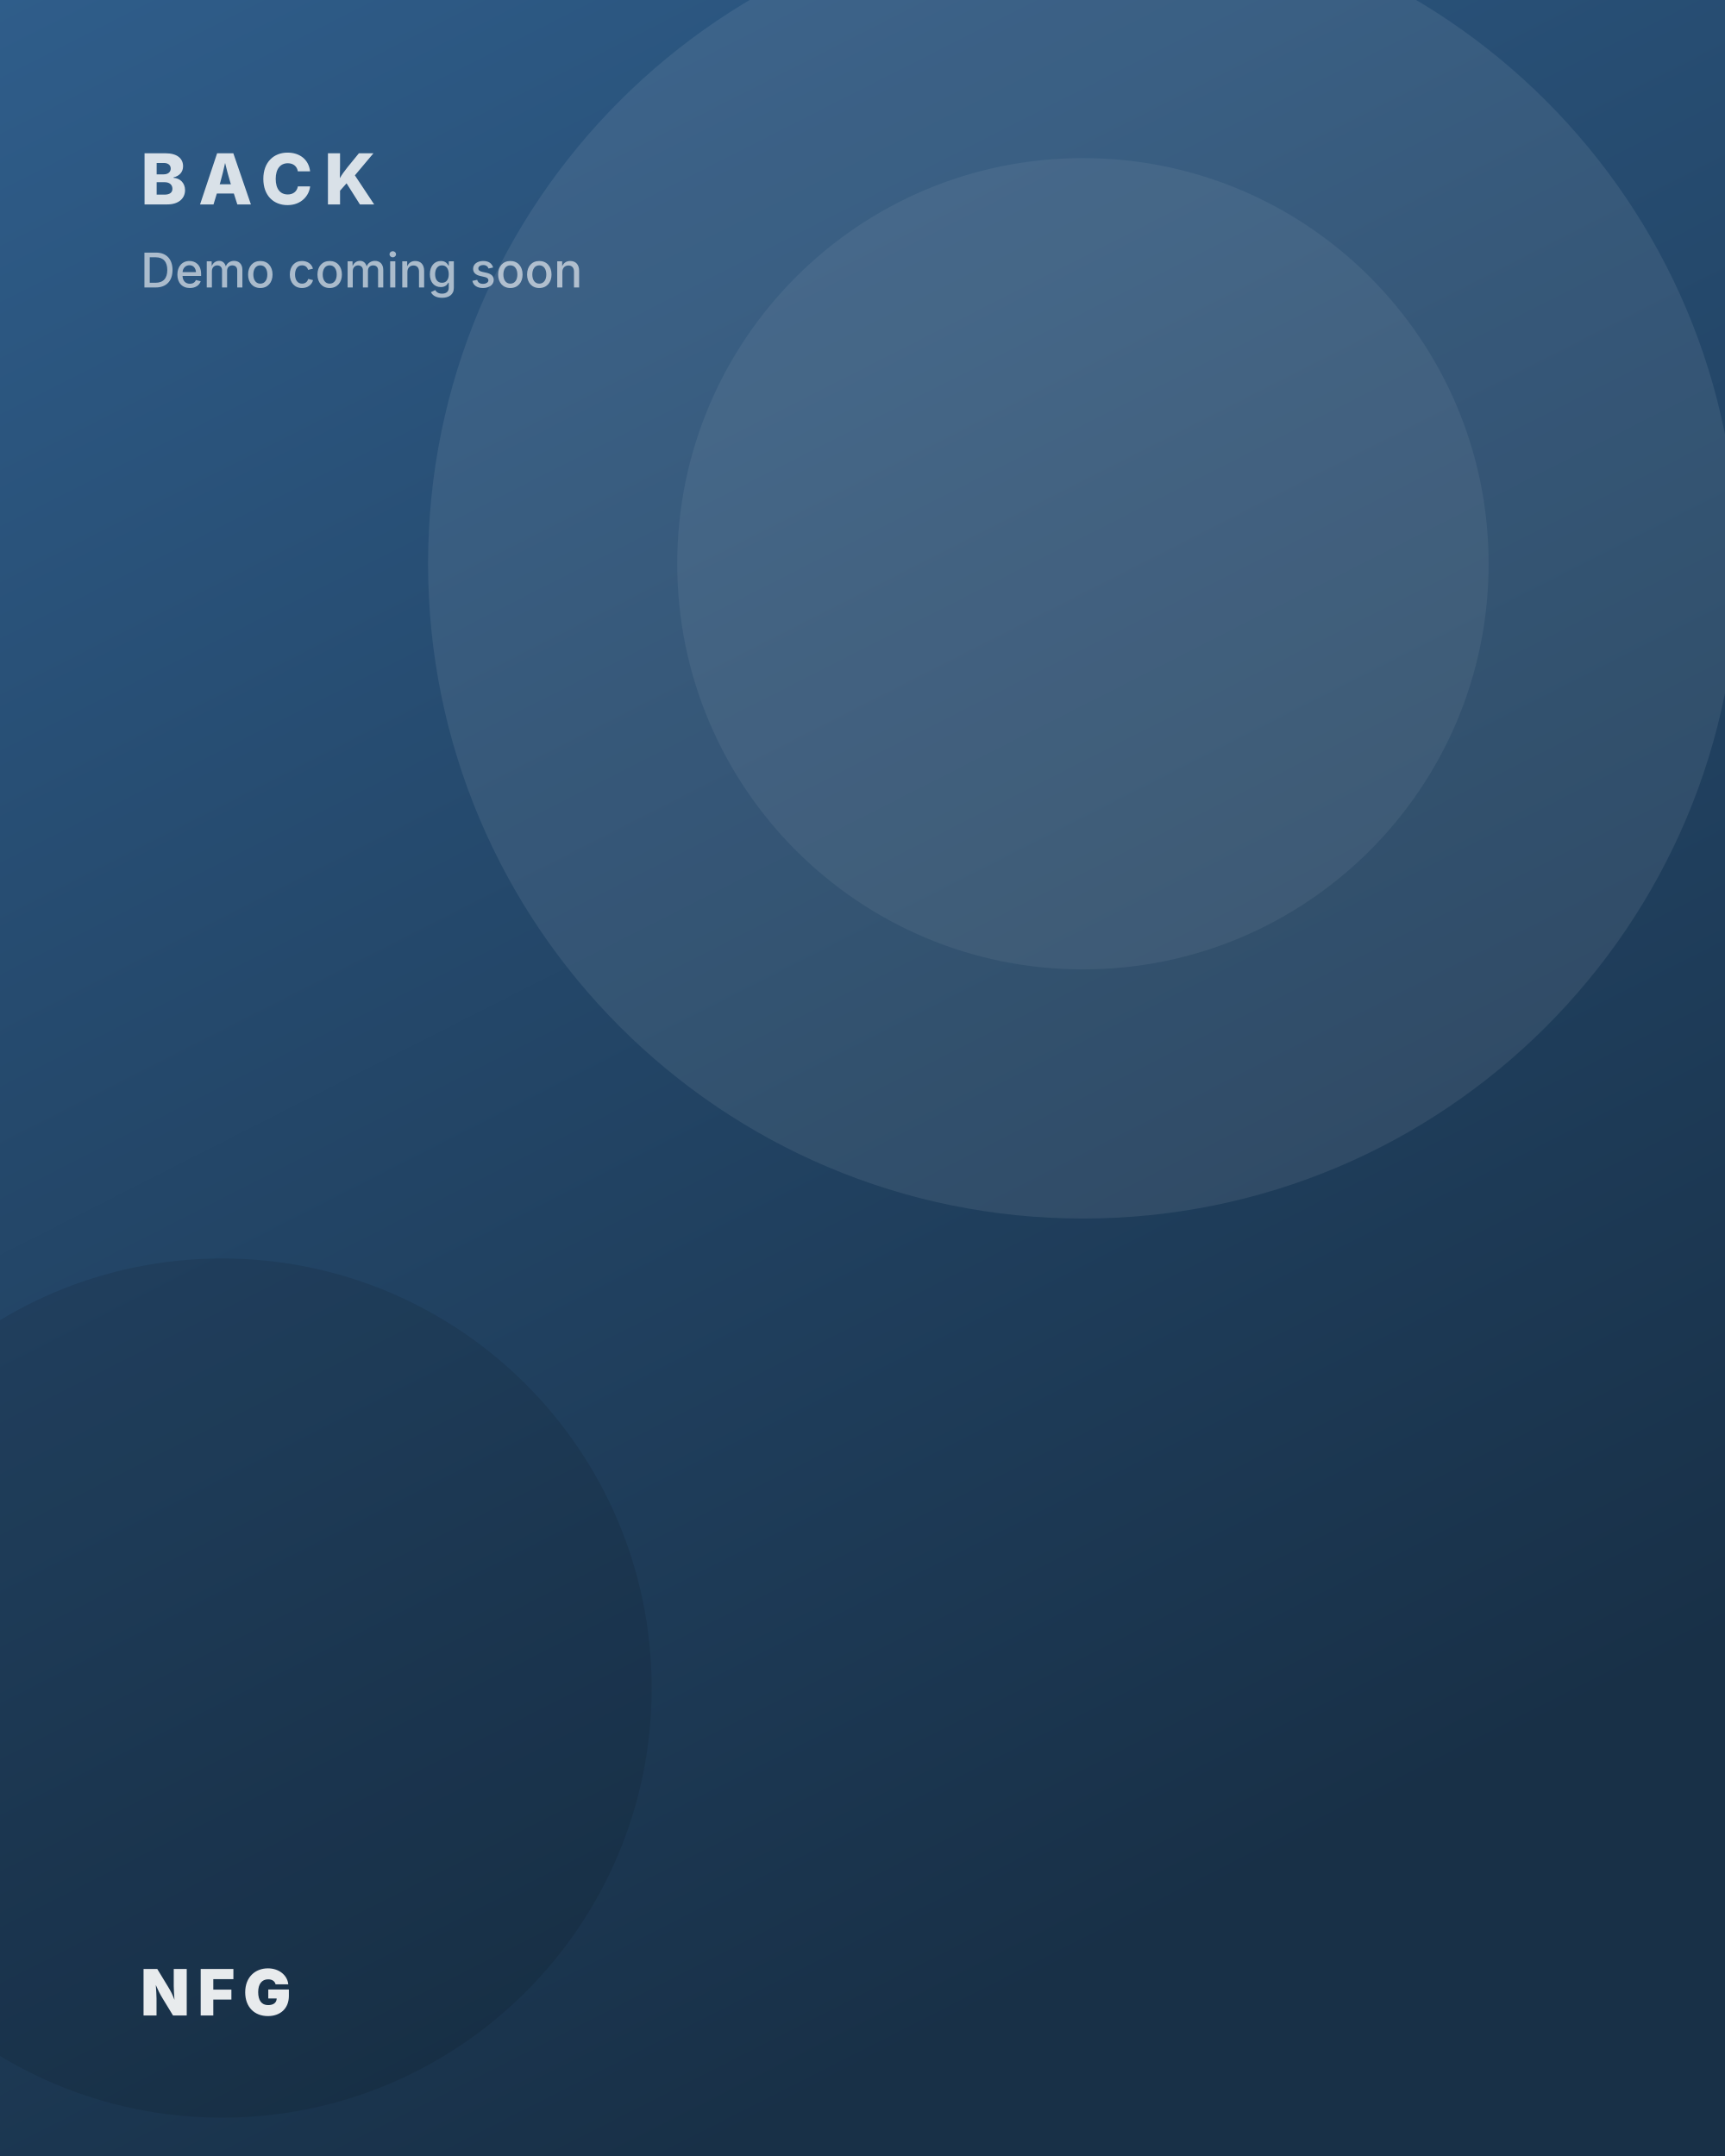
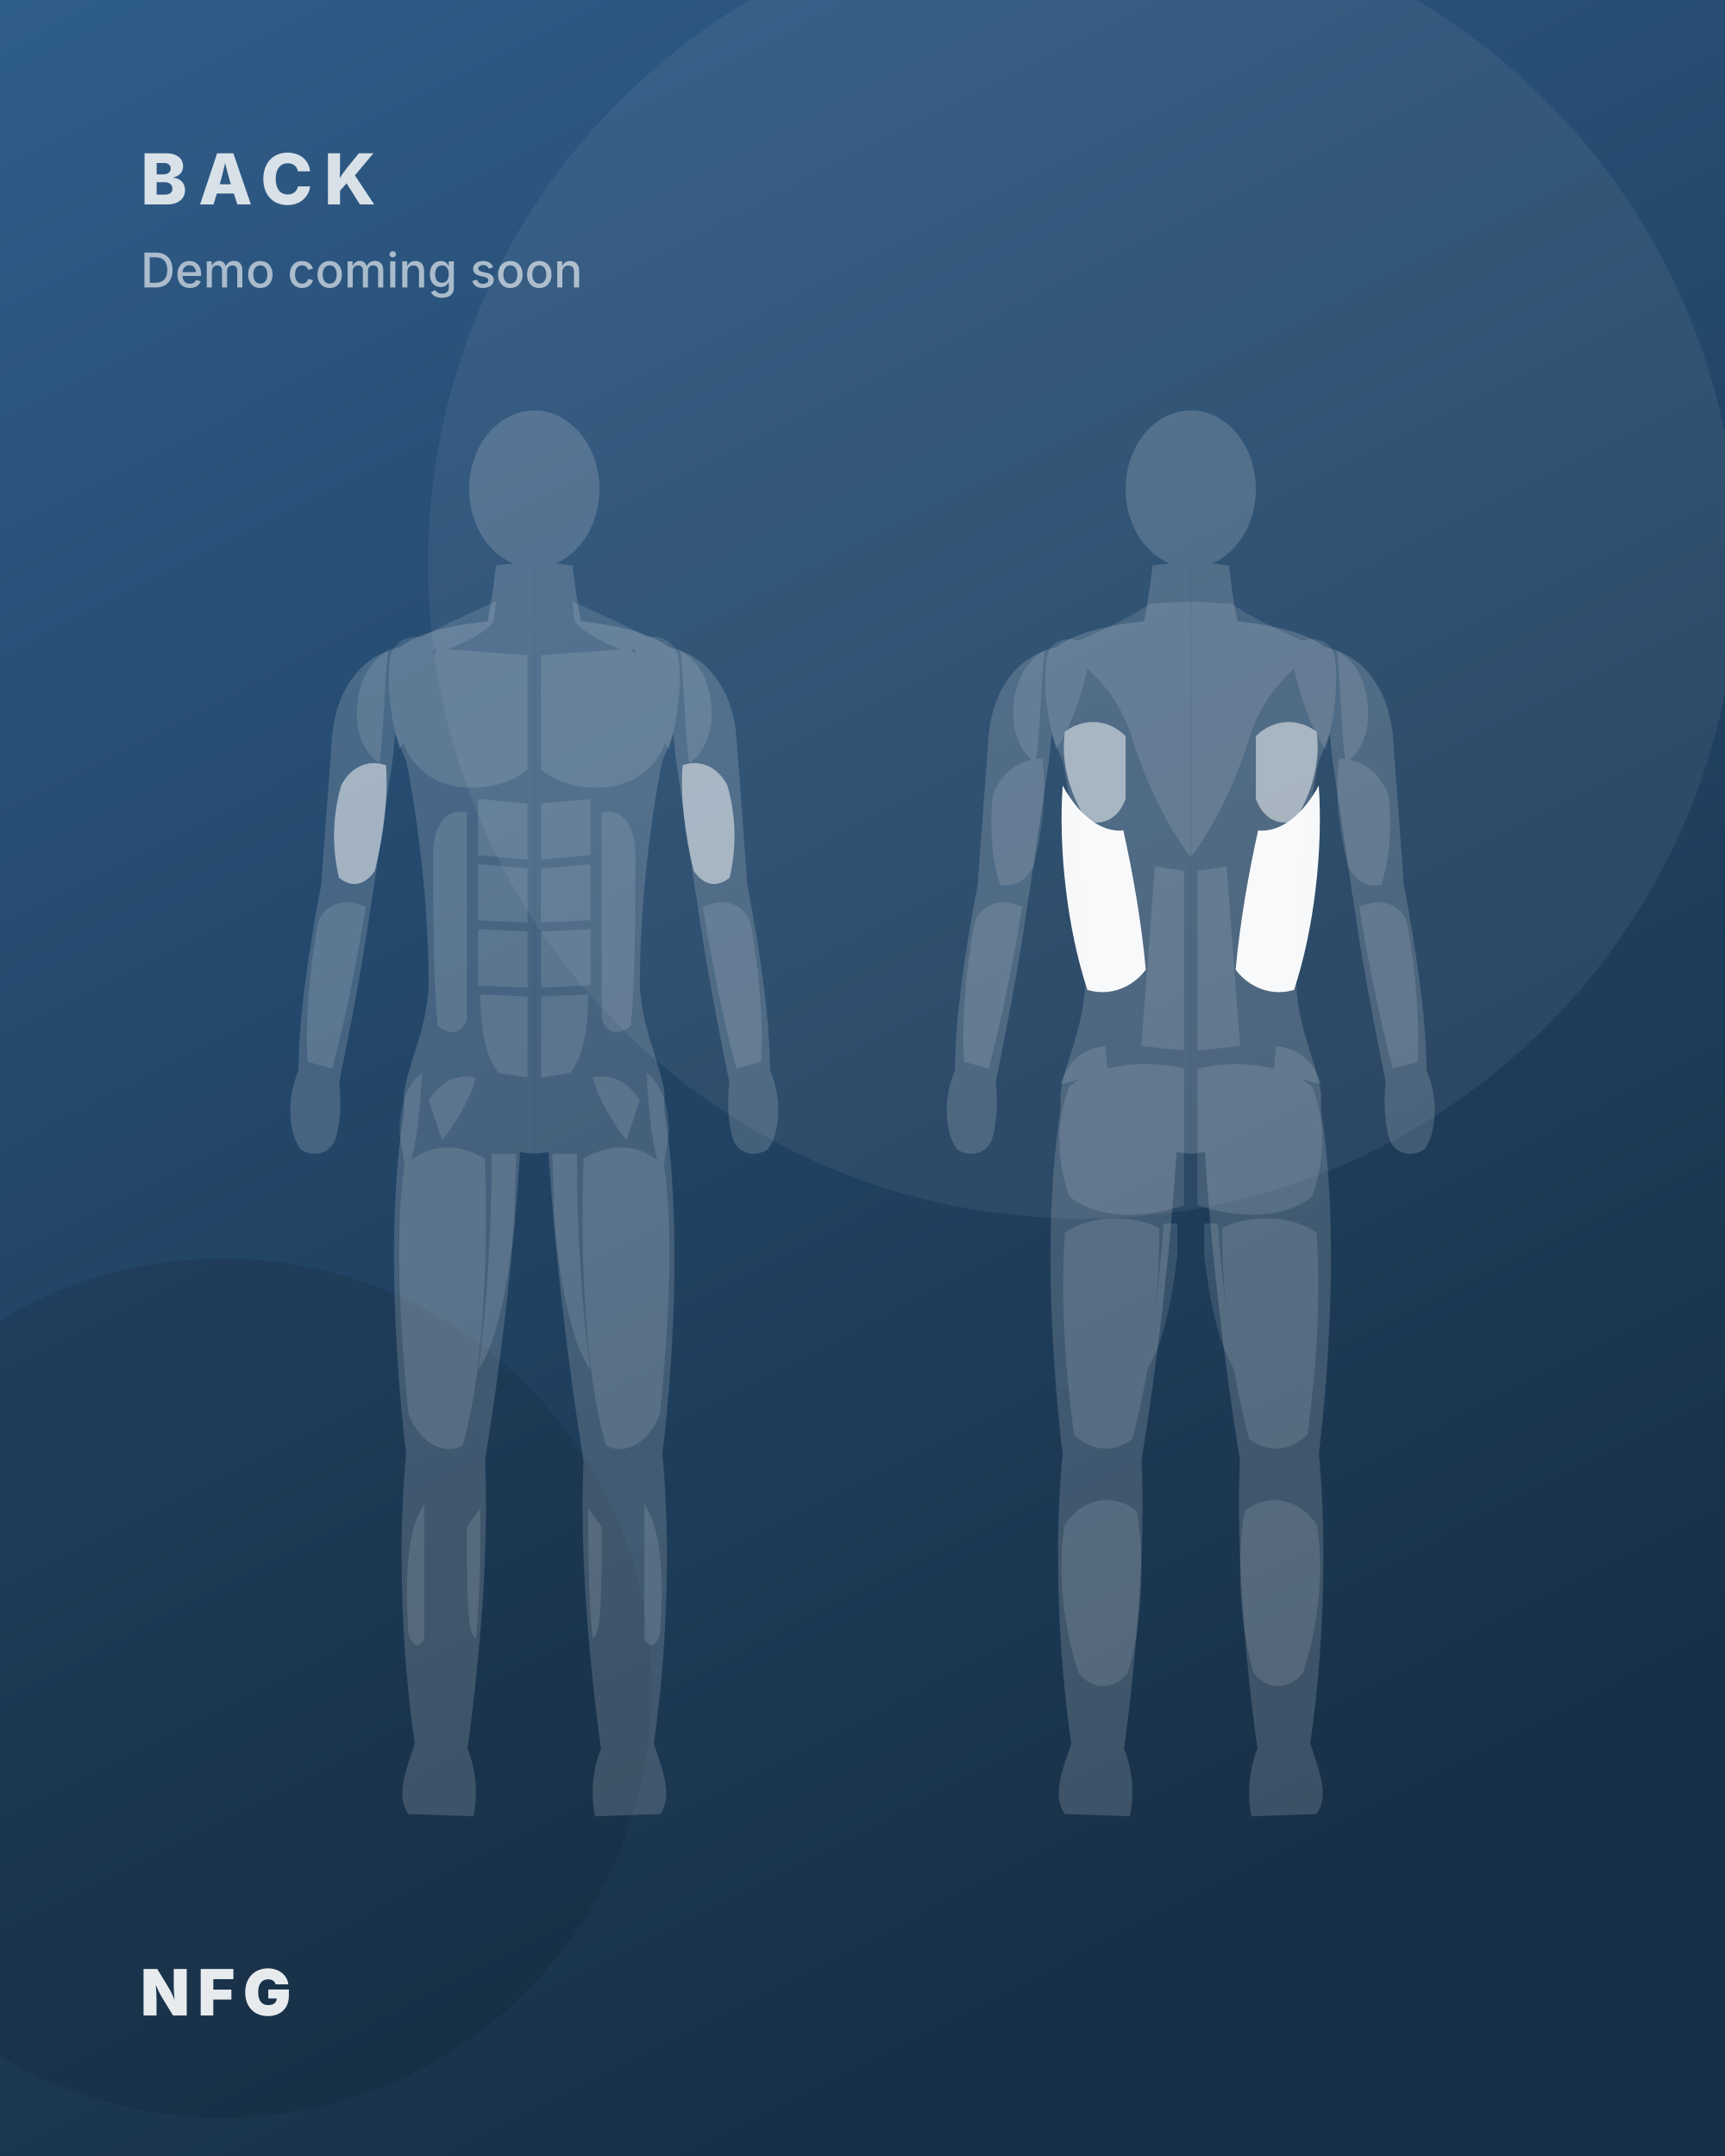
- <svg xmlns="http://www.w3.org/2000/svg" viewBox="0 0 1080 1350" width="1080" height="1350" role="img" aria-label="Lat Pulldown (placeholder image)">
+ <svg xmlns="http://www.w3.org/2000/svg" viewBox="0 0 1080 1350" width="1080" height="1350" role="img" aria-label="Lat Pulldown: muscles worked (placeholder image)">
  <defs>
    <linearGradient id="bg" x1="0" y1="0" x2="0.4" y2="1">
      <stop offset="0" stop-color="#2F5D8A" />
      <stop offset="1" stop-color="#183047" />
    </linearGradient>
  </defs>
  <rect width="1080" height="1350" fill="url(#bg)" />
-   <circle cx="678" cy="353" r="410" fill="#FFFFFF" fill-opacity="0.08" />
-   <circle cx="678" cy="353" r="254" fill="#FFFFFF" fill-opacity="0.06" />
+   <circle cx="678" cy="353" r="410" fill="#FFFFFF" fill-opacity="0.06" />
  <circle cx="139" cy="1057" r="269" fill="#000000" fill-opacity="0.10" />
+   <g transform="translate(334.5,250.0) scale(1.4062)">
+     <g opacity="0.16">
+       <ellipse cx="0" cy="40" rx="29" ry="35" fill="#FFFFFF" />
+       <path d="M0,72 L17,74 C18,82 19,90 21,100 L0,102 Z" fill="#FFFFFF" />
+       <path d="M0,72 L17,74 C18,82 19,90 21,100 L0,102 Z" fill="#FFFFFF" transform="scale(-1,1)" />
+       <path d="M0,98 L22,99 C40,101 55,105 63,113 C70,121 66,141 57,161 C51,191 47,229 47,261 C48,281 56,295 58,309 L58,322 C40,330 18,334 0,336 Z" fill="#FFFFFF" />
+       <path d="M0,98 L22,99 C40,101 55,105 63,113 C70,121 66,141 57,161 C51,191 47,229 47,261 C48,281 56,295 58,309 L58,322 C40,330 18,334 0,336 Z" fill="#FFFFFF" transform="scale(-1,1)" />
+       <path d="M58,110 C76,113 88,128 90,150 L95,218 C91,227 77,229 72,221 L63,160 Z" fill="#FFFFFF" />
+       <path d="M58,110 C76,113 88,128 90,150 L95,218 C91,227 77,229 72,221 L63,160 Z" fill="#FFFFFF" transform="scale(-1,1)" />
+       <path d="M72,220 L95,217 C101,248 105,278 105,300 L87,305 C82,280 76,250 72,220 Z" fill="#FFFFFF" />
+       <path d="M72,220 L95,217 C101,248 105,278 105,300 L87,305 C82,280 76,250 72,220 Z" fill="#FFFFFF" transform="scale(-1,1)" />
+       <path d="M87,303 L105,299 C110,310 110,326 104,334 C98,338 90,336 88,328 C86,320 86,310 87,303 Z" fill="#FFFFFF" />
+       <path d="M87,303 L105,299 C110,310 110,326 104,334 C98,338 90,336 88,328 C86,320 86,310 87,303 Z" fill="#FFFFFF" transform="scale(-1,1)" />
+       <path d="M6,330 L58,317 C65,360 63,420 57,470 L22,473 C15,430 9,380 6,330 Z" fill="#FFFFFF" />
+       <path d="M6,330 L58,317 C65,360 63,420 57,470 L22,473 C15,430 9,380 6,330 Z" fill="#FFFFFF" transform="scale(-1,1)" />
+       <path d="M22,471 L57,469 C61,510 59,560 53,600 L30,603 C24,560 20,510 22,471 Z" fill="#FFFFFF" />
+       <path d="M22,471 L57,469 C61,510 59,560 53,600 L30,603 C24,560 20,510 22,471 Z" fill="#FFFFFF" transform="scale(-1,1)" />
+       <path d="M30,600 L53,598 C57,610 62,622 56,630 L27,631 C25,620 26,610 30,600 Z" fill="#FFFFFF" />
+       <path d="M30,600 L53,598 C57,610 62,622 56,630 L27,631 C25,620 26,610 30,600 Z" fill="#FFFFFF" transform="scale(-1,1)" />
+     </g>
+     <g opacity="0.12">
+       <path d="M17,90 C30,96 44,102 56,109 L40,112 C30,108 22,104 18,99 Z" fill="#FFFFFF" />
+       <path d="M17,90 C30,96 44,102 56,109 L40,112 C30,108 22,104 18,99 Z" fill="#FFFFFF" transform="scale(-1,1)" />
+       <path d="M44,108 C54,103 62,107 64,114 C66,126 64,142 60,156 C54,146 48,128 44,108 Z" fill="#FFFFFF" />
+       <path d="M44,108 C54,103 62,107 64,114 C66,126 64,142 60,156 C54,146 48,128 44,108 Z" fill="#FFFFFF" transform="scale(-1,1)" />
+       <path d="M65,112 C73,116 79,126 79,140 C79,150 75,158 69,162 C67,150 67,128 65,112 Z" fill="#FFFFFF" />
+       <path d="M65,112 C73,116 79,126 79,140 C79,150 75,158 69,162 C67,150 67,128 65,112 Z" fill="#FFFFFF" transform="scale(-1,1)" />
+       <path d="M3,130 L50,126 C56,136 59,146 58,154 C53,166 42,173 28,173 C16,173 8,169 3,165 Z" fill="#FFFFFF" />
+       <path d="M3,130 L50,126 C56,136 59,146 58,154 C53,166 42,173 28,173 C16,173 8,169 3,165 Z" fill="#FFFFFF" transform="scale(-1,1)" />
+       <path d="M3,114 L43,111 C47,116 50,121 52,127 C36,130 18,131 3,131 Z" fill="#FFFFFF" />
+       <path d="M3,114 L43,111 C47,116 50,121 52,127 C36,130 18,131 3,131 Z" fill="#FFFFFF" transform="scale(-1,1)" />
+       <path d="M75,226 C84,222 92,224 96,232 C100,252 102,276 101,295 L90,298 C84,276 79,250 75,226 Z" fill="#FFFFFF" />
+       <path d="M75,226 C84,222 92,224 96,232 C100,252 102,276 101,295 L90,298 C84,276 79,250 75,226 Z" fill="#FFFFFF" transform="scale(-1,1)" />
+       <path d="M3,180 L25,178 L25,203 L3,205 Z" fill="#FFFFFF" />
+       <path d="M3,180 L25,178 L25,203 L3,205 Z" fill="#FFFFFF" transform="scale(-1,1)" />
+       <path d="M3,209 L25,207 L25,232 L3,233 Z" fill="#FFFFFF" />
+       <path d="M3,209 L25,207 L25,232 L3,233 Z" fill="#FFFFFF" transform="scale(-1,1)" />
+       <path d="M3,237 L25,236 L25,261 L3,262 Z" fill="#FFFFFF" />
+       <path d="M3,237 L25,236 L25,261 L3,262 Z" fill="#FFFFFF" transform="scale(-1,1)" />
+       <path d="M3,266 L24,265 C24,280 22,292 16,300 L3,302 Z" fill="#FFFFFF" />
+       <path d="M3,266 L24,265 C24,280 22,292 16,300 L3,302 Z" fill="#FFFFFF" transform="scale(-1,1)" />
+       <path d="M30,184 C38,182 44,188 45,200 C45,230 45,258 43,279 C37,284 32,282 30,276 C30,246 30,214 30,184 Z" fill="#FFFFFF" />
+       <path d="M30,184 C38,182 44,188 45,200 C45,230 45,258 43,279 C37,284 32,282 30,276 C30,246 30,214 30,184 Z" fill="#FFFFFF" transform="scale(-1,1)" />
+       <path d="M26,302 C34,300 42,304 47,312 L41,330 C35,322 29,313 26,302 Z" fill="#FFFFFF" />
+       <path d="M26,302 C34,300 42,304 47,312 L41,330 C35,322 29,313 26,302 Z" fill="#FFFFFF" transform="scale(-1,1)" />
+       <path d="M50,300 C56,304 60,314 60,326 L57,346 C53,336 51,320 50,300 Z" fill="#FFFFFF" />
+       <path d="M50,300 C56,304 60,314 60,326 L57,346 C53,336 51,320 50,300 Z" fill="#FFFFFF" transform="scale(-1,1)" />
+       <path d="M22,338 C34,331 48,331 58,342 C62,372 60,410 56,452 C50,466 40,470 32,466 C24,440 20,390 22,338 Z" fill="#FFFFFF" />
+       <path d="M22,338 C34,331 48,331 58,342 C62,372 60,410 56,452 C50,466 40,470 32,466 C24,440 20,390 22,338 Z" fill="#FFFFFF" transform="scale(-1,1)" />
+       <path d="M8,336 L19,336 C19,372 21,402 25,432 C17,422 11,392 9,366 Z" fill="#FFFFFF" />
+       <path d="M8,336 L19,336 C19,372 21,402 25,432 C17,422 11,392 9,366 Z" fill="#FFFFFF" transform="scale(-1,1)" />
+       <path d="M49,492 C56,502 58,522 56,550 C54,556 51,556 49,552 C49,530 49,512 49,492 Z" fill="#FFFFFF" />
+       <path d="M49,492 C56,502 58,522 56,550 C54,556 51,556 49,552 C49,530 49,512 49,492 Z" fill="#FFFFFF" transform="scale(-1,1)" />
+       <path d="M24,494 C24,512 24,532 26,552 C30,550 30,532 30,502 Z" fill="#FFFFFF" />
+       <path d="M24,494 C24,512 24,532 26,552 C30,550 30,532 30,502 Z" fill="#FFFFFF" transform="scale(-1,1)" />
+     </g>
+     <g opacity="0.5">
+       <path d="M66,163 C74,160 82,164 86,172 C90,186 90,200 87,213 C81,218 75,216 71,210 C67,194 65,177 66,163 Z" fill="#FFFFFF" />
+       <path d="M66,163 C74,160 82,164 86,172 C90,186 90,200 87,213 C81,218 75,216 71,210 C67,194 65,177 66,163 Z" fill="#FFFFFF" transform="scale(-1,1)" />
+     </g>
+   </g>
+   <g transform="translate(745.5,250.0) scale(1.4062)">
+     <g opacity="0.16">
+       <ellipse cx="0" cy="40" rx="29" ry="35" fill="#FFFFFF" />
+       <path d="M0,72 L17,74 C18,82 19,90 21,100 L0,102 Z" fill="#FFFFFF" />
+       <path d="M0,72 L17,74 C18,82 19,90 21,100 L0,102 Z" fill="#FFFFFF" transform="scale(-1,1)" />
+       <path d="M0,98 L22,99 C40,101 55,105 63,113 C70,121 66,141 57,161 C51,191 47,229 47,261 C48,281 56,295 58,309 L58,322 C40,330 18,334 0,336 Z" fill="#FFFFFF" />
+       <path d="M0,98 L22,99 C40,101 55,105 63,113 C70,121 66,141 57,161 C51,191 47,229 47,261 C48,281 56,295 58,309 L58,322 C40,330 18,334 0,336 Z" fill="#FFFFFF" transform="scale(-1,1)" />
+       <path d="M58,110 C76,113 88,128 90,150 L95,218 C91,227 77,229 72,221 L63,160 Z" fill="#FFFFFF" />
+       <path d="M58,110 C76,113 88,128 90,150 L95,218 C91,227 77,229 72,221 L63,160 Z" fill="#FFFFFF" transform="scale(-1,1)" />
+       <path d="M72,220 L95,217 C101,248 105,278 105,300 L87,305 C82,280 76,250 72,220 Z" fill="#FFFFFF" />
+       <path d="M72,220 L95,217 C101,248 105,278 105,300 L87,305 C82,280 76,250 72,220 Z" fill="#FFFFFF" transform="scale(-1,1)" />
+       <path d="M87,303 L105,299 C110,310 110,326 104,334 C98,338 90,336 88,328 C86,320 86,310 87,303 Z" fill="#FFFFFF" />
+       <path d="M87,303 L105,299 C110,310 110,326 104,334 C98,338 90,336 88,328 C86,320 86,310 87,303 Z" fill="#FFFFFF" transform="scale(-1,1)" />
+       <path d="M6,330 L58,317 C65,360 63,420 57,470 L22,473 C15,430 9,380 6,330 Z" fill="#FFFFFF" />
+       <path d="M6,330 L58,317 C65,360 63,420 57,470 L22,473 C15,430 9,380 6,330 Z" fill="#FFFFFF" transform="scale(-1,1)" />
+       <path d="M22,471 L57,469 C61,510 59,560 53,600 L30,603 C24,560 20,510 22,471 Z" fill="#FFFFFF" />
+       <path d="M22,471 L57,469 C61,510 59,560 53,600 L30,603 C24,560 20,510 22,471 Z" fill="#FFFFFF" transform="scale(-1,1)" />
+       <path d="M30,600 L53,598 C57,610 62,622 56,630 L27,631 C25,620 26,610 30,600 Z" fill="#FFFFFF" />
+       <path d="M30,600 L53,598 C57,610 62,622 56,630 L27,631 C25,620 26,610 30,600 Z" fill="#FFFFFF" transform="scale(-1,1)" />
+     </g>
+     <g opacity="0.12">
+       <path d="M0,90 L18,91 C30,99 44,105 58,111 C46,119 34,129 27,148 C21,168 12,188 0,204 Z" fill="#FFFFFF" />
+       <path d="M0,90 L18,91 C30,99 44,105 58,111 C46,119 34,129 27,148 C21,168 12,188 0,204 Z" fill="#FFFFFF" transform="scale(-1,1)" />
+       <path d="M44,110 C54,104 62,107 64,114 C66,126 64,142 60,156 C53,146 47,128 44,110 Z" fill="#FFFFFF" />
+       <path d="M44,110 C54,104 62,107 64,114 C66,126 64,142 60,156 C53,146 47,128 44,110 Z" fill="#FFFFFF" transform="scale(-1,1)" />
+       <path d="M65,112 C73,116 79,126 79,140 C79,150 75,158 69,162 C67,150 67,128 65,112 Z" fill="#FFFFFF" />
+       <path d="M65,112 C73,116 79,126 79,140 C79,150 75,158 69,162 C67,150 67,128 65,112 Z" fill="#FFFFFF" transform="scale(-1,1)" />
+       <path d="M3,210 L16,208 C18,236 20,262 22,288 L3,290 Z" fill="#FFFFFF" />
+       <path d="M3,210 L16,208 C18,236 20,262 22,288 L3,290 Z" fill="#FFFFFF" transform="scale(-1,1)" />
+       <path d="M66,160 C76,160 84,166 88,176 C90,192 88,206 85,216 C79,218 73,214 70,208 C66,192 64,176 66,160 Z" fill="#FFFFFF" />
+       <path d="M66,160 C76,160 84,166 88,176 C90,192 88,206 85,216 C79,218 73,214 70,208 C66,192 64,176 66,160 Z" fill="#FFFFFF" transform="scale(-1,1)" />
+       <path d="M75,226 C84,222 92,224 96,232 C100,252 102,276 101,295 L90,298 C84,276 79,250 75,226 Z" fill="#FFFFFF" />
+       <path d="M75,226 C84,222 92,224 96,232 C100,252 102,276 101,295 L90,298 C84,276 79,250 75,226 Z" fill="#FFFFFF" transform="scale(-1,1)" />
+       <path d="M38,288 C48,289 55,295 58,305 C50,303 43,301 37,299 Z" fill="#FFFFFF" />
+       <path d="M38,288 C48,289 55,295 58,305 C50,303 43,301 37,299 Z" fill="#FFFFFF" transform="scale(-1,1)" />
+       <path d="M3,298 C20,294 42,296 54,306 C60,320 60,339 54,355 C42,365 22,365 3,359 Z" fill="#FFFFFF" />
+       <path d="M3,298 C20,294 42,296 54,306 C60,320 60,339 54,355 C42,365 22,365 3,359 Z" fill="#FFFFFF" transform="scale(-1,1)" />
+       <path d="M14,369 C26,363 44,363 56,371 C58,401 56,431 52,461 C44,469 34,469 26,463 C18,433 14,401 14,369 Z" fill="#FFFFFF" />
+       <path d="M14,369 C26,363 44,363 56,371 C58,401 56,431 52,461 C44,469 34,469 26,463 C18,433 14,401 14,369 Z" fill="#FFFFFF" transform="scale(-1,1)" />
+       <path d="M6,367 L12,367 C14,391 16,411 20,433 C12,421 8,399 6,381 Z" fill="#FFFFFF" />
+       <path d="M6,367 L12,367 C14,391 16,411 20,433 C12,421 8,399 6,381 Z" fill="#FFFFFF" transform="scale(-1,1)" />
+       <path d="M24,495 C34,487 48,489 56,501 C60,523 56,549 50,567 C44,575 34,575 28,567 C22,547 20,519 24,495 Z" fill="#FFFFFF" />
+       <path d="M24,495 C34,487 48,489 56,501 C60,523 56,549 50,567 C44,575 34,575 28,567 C22,547 20,519 24,495 Z" fill="#FFFFFF" transform="scale(-1,1)" />
+     </g>
+     <g opacity="0.5">
+       <path d="M29,150 C37,142 48,142 56,148 C58,161 54,176 46,188 C38,190 32,186 29,178 Z" fill="#FFFFFF" />
+       <path d="M29,150 C37,142 48,142 56,148 C58,161 54,176 46,188 C38,190 32,186 29,178 Z" fill="#FFFFFF" transform="scale(-1,1)" />
+     </g>
+     <g opacity="0.96">
+       <path d="M30,192 C40,193 50,185 57,172 C59,200 55,236 46,263 C36,266 26,262 20,254 C22,232 26,210 30,192 Z" fill="#FFFFFF" />
+       <path d="M30,192 C40,193 50,185 57,172 C59,200 55,236 46,263 C36,266 26,262 20,254 C22,232 26,210 30,192 Z" fill="#FFFFFF" transform="scale(-1,1)" />
+     </g>
+   </g>
  <text x="88" y="128" fill="#FFFFFF" fill-opacity="0.82" font-family="Inter, 'Helvetica Neue', Helvetica, Arial, sans-serif" font-size="44" font-weight="800" letter-spacing="7">BACK</text>
  <text x="88" y="180" fill="#FFFFFF" fill-opacity="0.6" font-family="Inter, 'Helvetica Neue', Helvetica, Arial, sans-serif" font-size="30" font-weight="500">Demo coming soon</text>
  <text x="88" y="1262" fill="#FFFFFF" fill-opacity="0.9" font-family="Inter, 'Helvetica Neue', Helvetica, Arial, sans-serif" font-size="40" font-weight="900" letter-spacing="5">NFG</text>
</svg>
